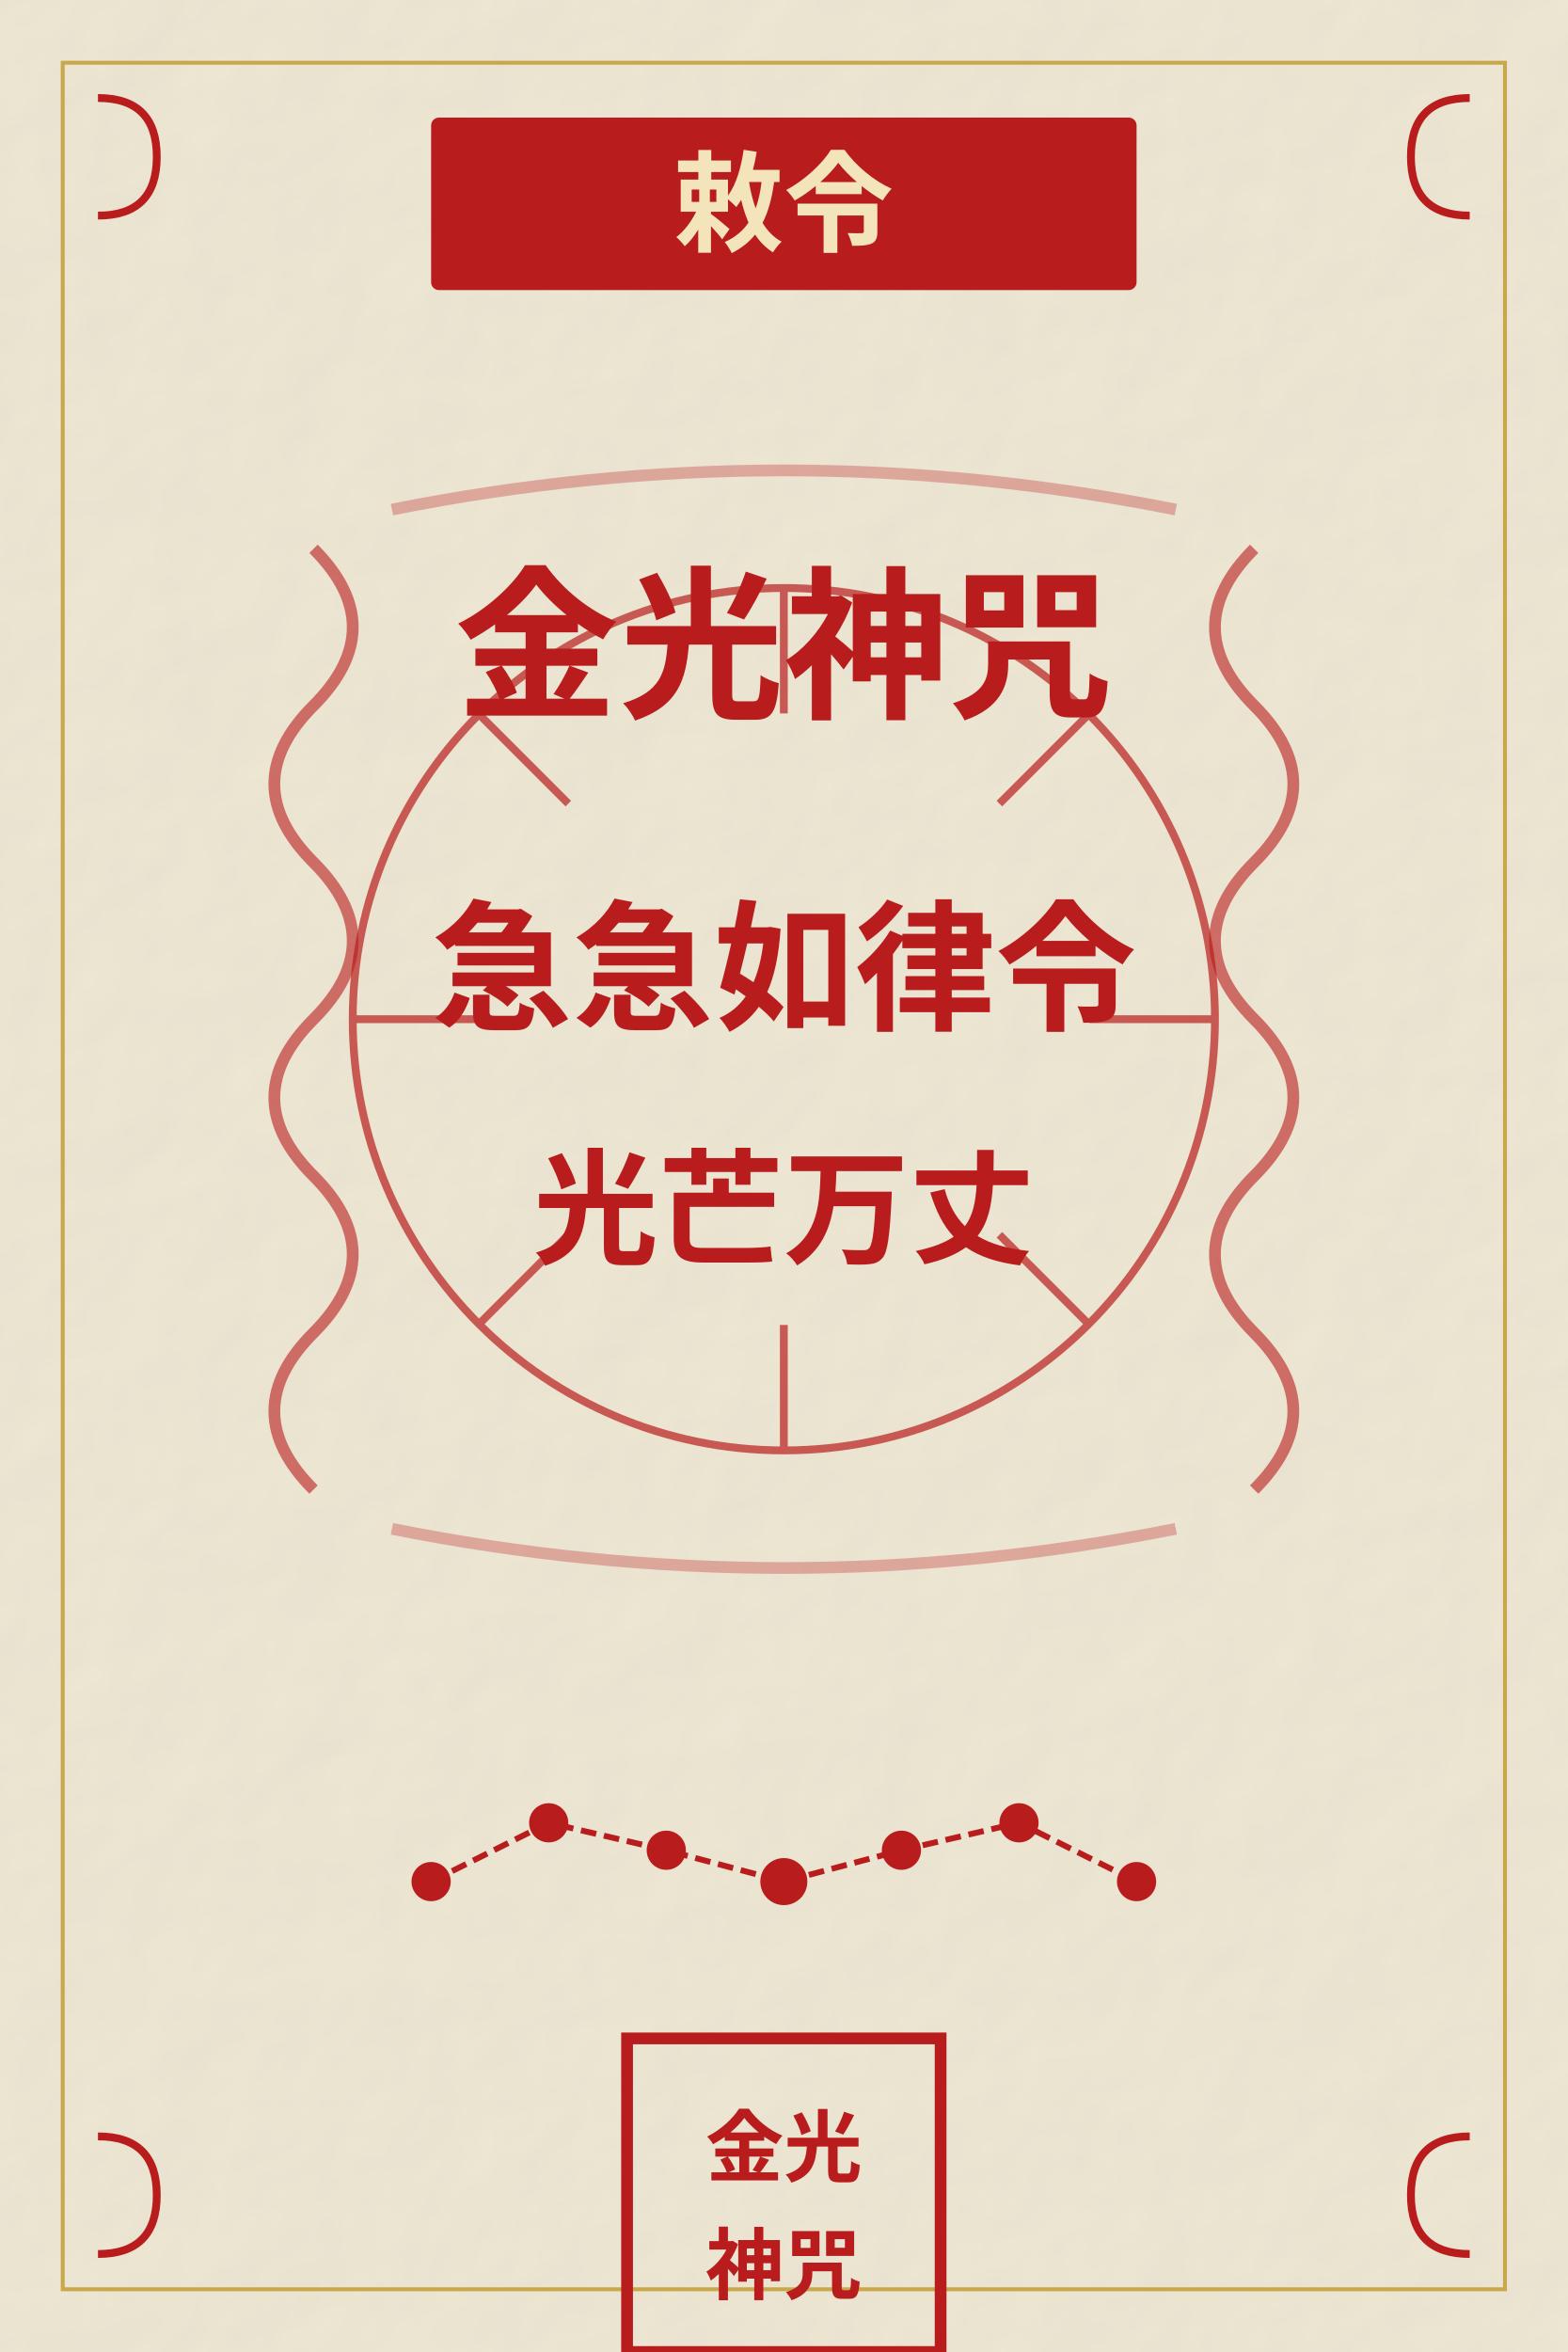
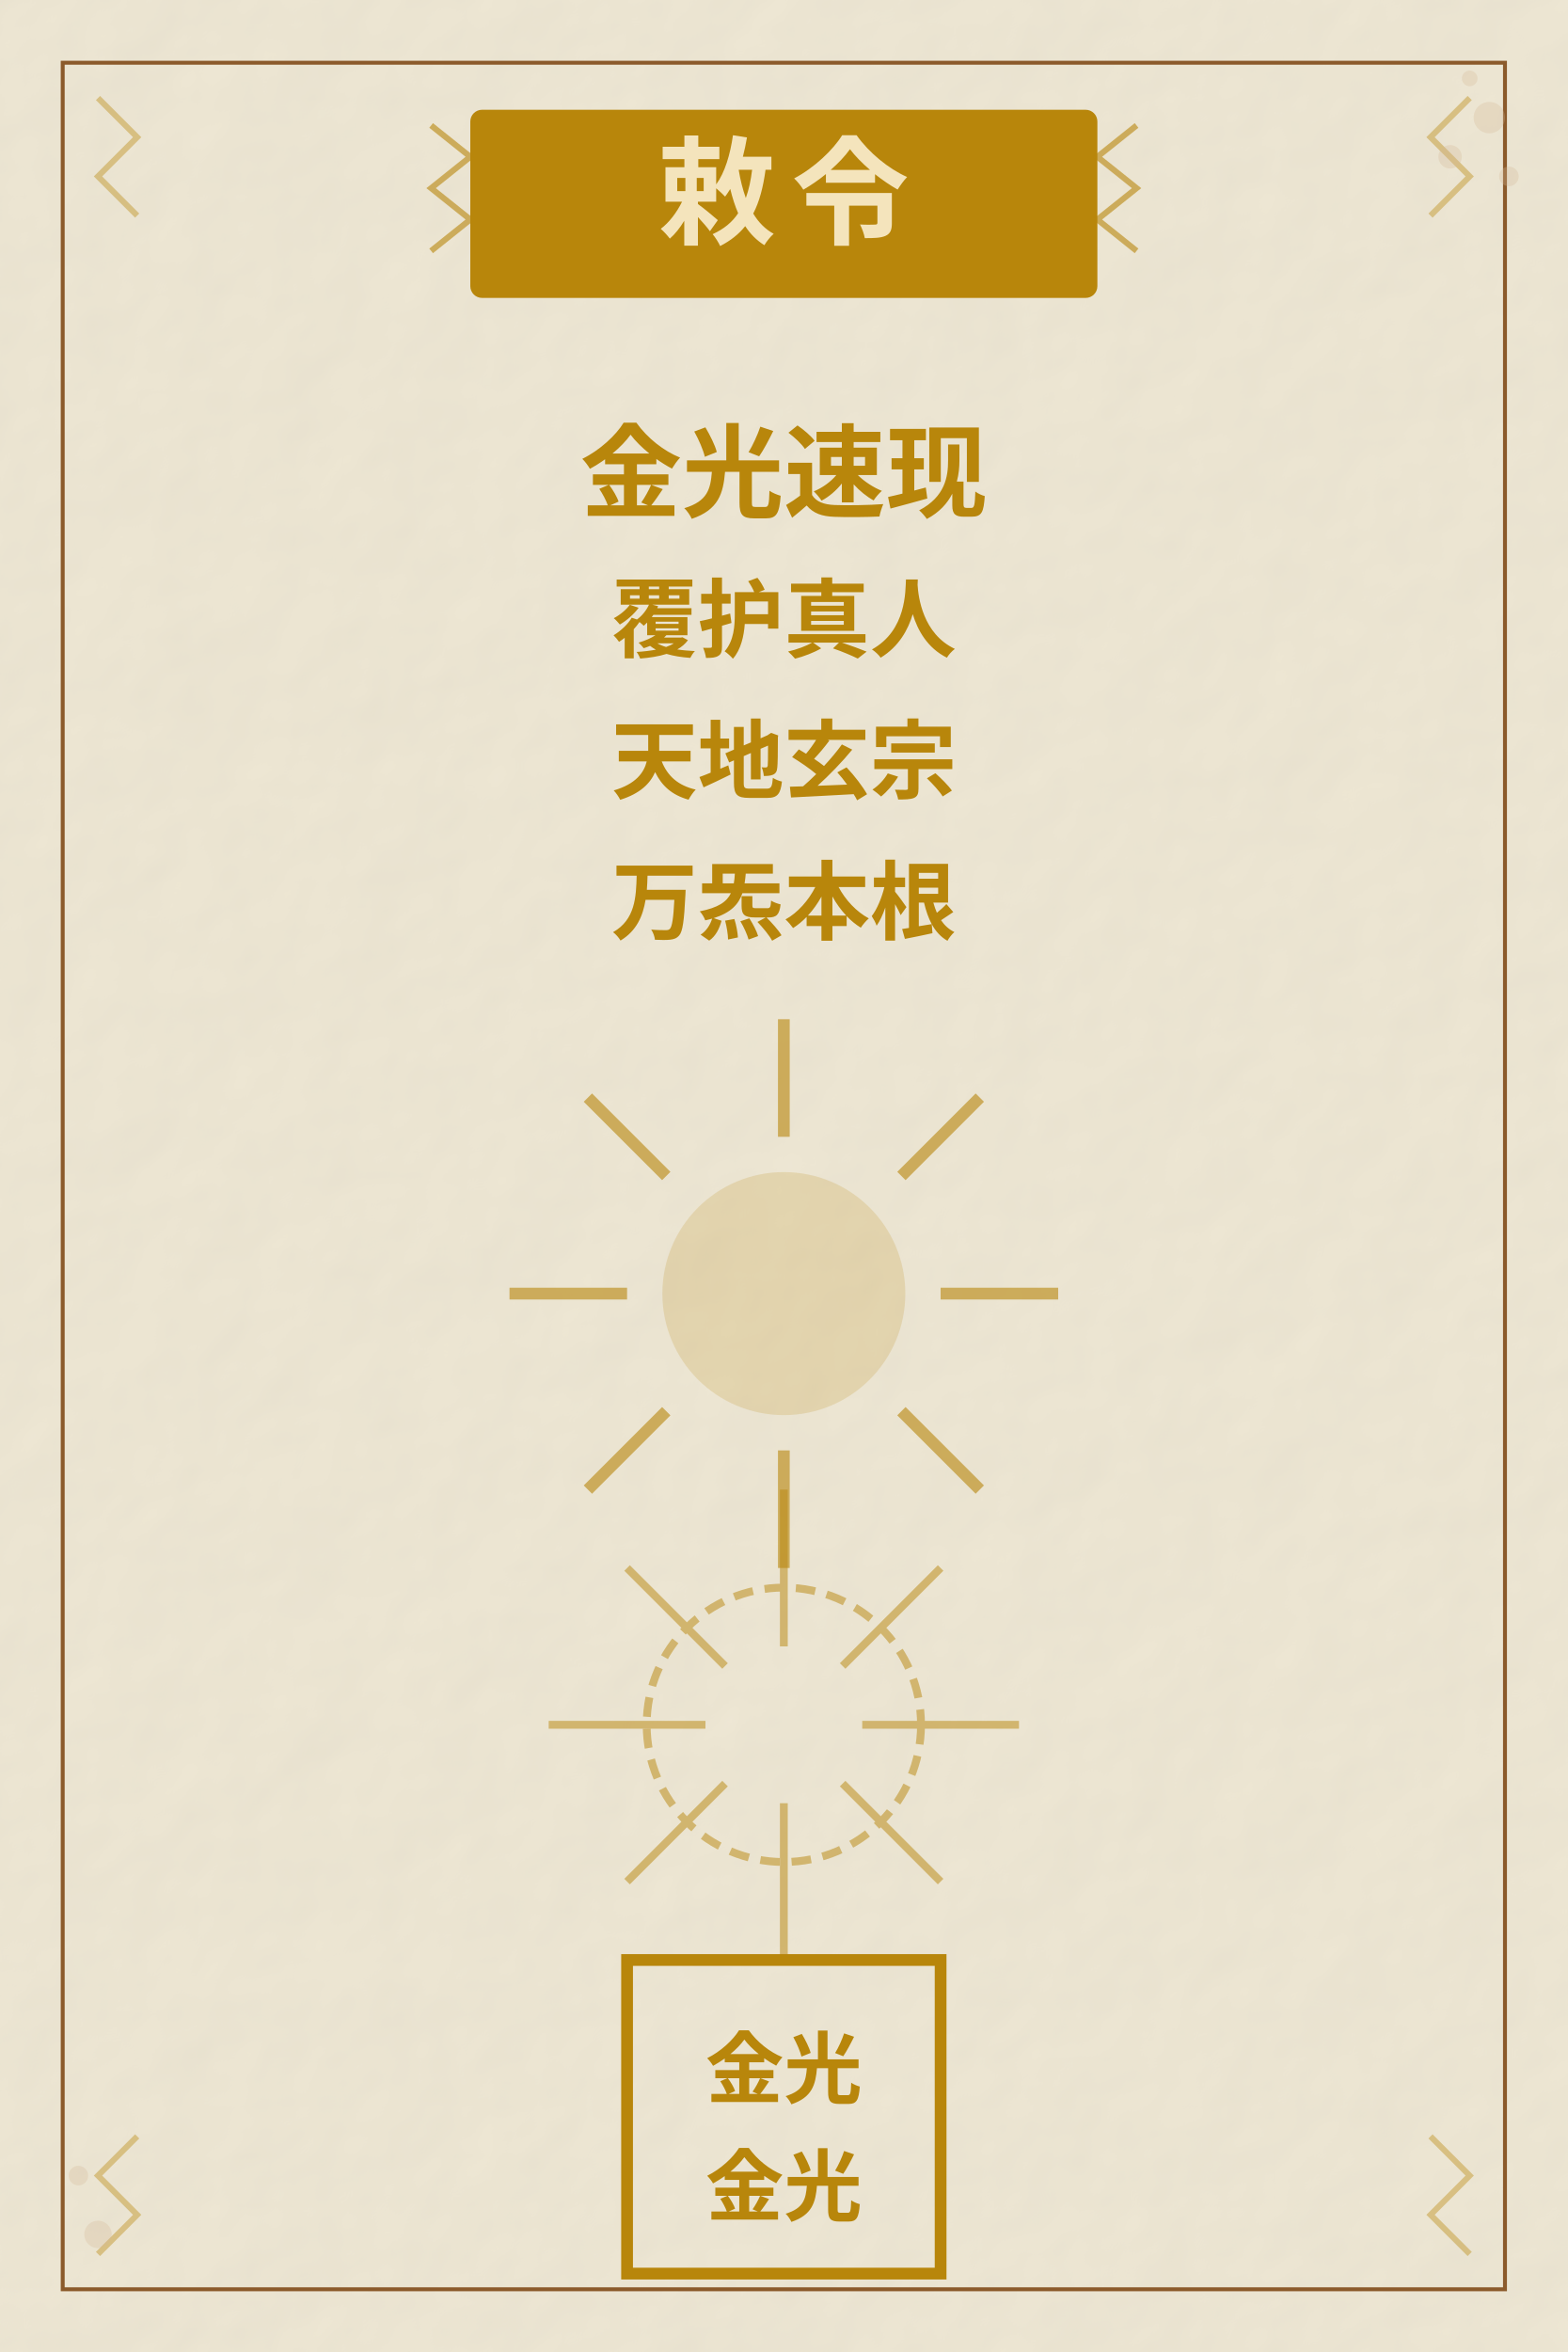
- <svg xmlns="http://www.w3.org/2000/svg" viewBox="0 0 400 600" width="240">
+ <svg xmlns="http://www.w3.org/2000/svg" viewBox="0 0 400 600" width="100%" preserveAspectRatio="xMidYMid meet">
  <defs>
-     <filter id="paper">
+     <filter id="paper_jinguang">
      <feTurbulence type="fractalNoise" baseFrequency="0.04" numOctaves="3" result="n" />
      <feDiffuseLighting in="n" lighting-color="#f4e4bc" surfaceScale="1.2">
        <feDistantLight azimuth="45" elevation="60" />
      </feDiffuseLighting>
    </filter>
  </defs>
-   <rect x="8" y="8" width="384" height="584" fill="#f4e4bc" stroke="#c9a84c" stroke-width="3" filter="url(#paper)" />
-   <rect x="16" y="16" width="368" height="568" fill="none" stroke="#c9a84c" stroke-width="1" />
-   <rect x="110" y="30" width="180" height="44" fill="#b91c1c" rx="2" />
-   <text x="200" y="62" text-anchor="middle" fill="#f4e4bc" font-size="28" font-family="'Noto Serif SC',serif" font-weight="bold">敕令</text>
-   <g transform="translate(200, 260)" fill="#b91c1c" font-family="'Noto Serif SC',serif" font-weight="bold" text-anchor="middle">
-     <text x="0" y="-80" font-size="42">金光神咒</text>
-     <text x="0" y="0" font-size="36">急急如律令</text>
-     <text x="0" y="60" font-size="32">光芒万丈</text>
+   <rect x="8" y="8" width="384" height="584" fill="#f4e4bc" stroke="#8b5a2b" stroke-width="3" filter="url(#paper_jinguang)" />
+   <rect x="16" y="16" width="368" height="568" fill="none" stroke="#8b5a2b" stroke-width="1" />
+   <g fill="#b8860b">
+     <rect x="120" y="28" width="160" height="48" rx="3" />
+     <path d="M110,32 L120,40 L110,48 L120,56 L110,64" stroke="#b8860b" stroke-width="1.5" fill="none" opacity="0.6" />
+     <path d="M290,32 L280,40 L290,48 L280,56 L290,64" stroke="#b8860b" stroke-width="1.5" fill="none" opacity="0.6" />
  </g>
-   <g transform="translate(200, 260)" fill="none" stroke="#b91c1c" stroke-width="3" opacity="0.6">
-     <path d="M-120,-120 Q-100,-100 -120,-80 Q-140,-60 -120,-40 Q-100,-20 -120,0 Q-140,20 -120,40 Q-100,60 -120,80 Q-140,100 -120,120" />
-     <path d="M120,-120 Q100,-100 120,-80 Q140,-60 120,-40 Q100,-20 120,0 Q140,20 120,40 Q100,60 120,80 Q140,100 120,120" />
-     <path d="M-100,-130 Q0,-150 100,-130" opacity="0.5" />
-     <path d="M-100,130 Q0,150 100,130" opacity="0.5" />
+   <text x="200" y="60" text-anchor="middle" fill="#f4e4bc" font-size="30" font-family="'Noto Serif SC',serif" font-weight="bold" letter-spacing="4">敕令</text>
+   <g fill="#b8860b" font-family="'Noto Serif SC',serif" font-weight="bold" text-anchor="middle">
+     <text x="200" y="130" font-size="26">金光速现</text>
+     <text x="200" y="166" font-size="22">覆护真人</text>
+     <text x="200" y="202" font-size="22">天地玄宗</text>
+     <text x="200" y="238" font-size="22">万炁本根</text>
  </g>
-   <g transform="translate(200, 260)" fill="none" stroke="#b91c1c" stroke-width="2" opacity="0.7">
-     <circle cx="0" cy="0" r="110" />
-     <path d="M-110,0 L-78,0 M78,0 L110,0 M0,-110 L0,-78 M0,78 L0,110" />
-     <path d="M-78,-78 L-55,-55 M55,55 L78,78 M-78,78 L-55,55 M55,-55 L78,-78" />
+   <g transform="translate(200,330)" fill="none" stroke="#b8860b" stroke-width="2" opacity="0.6">
+     <circle cx="0" cy="0" r="30" fill="#b8860b" opacity="0.3" />
+     <path d="M0,-70 L0,-40 M0,40 L0,70 M-70,0 L-40,0 M40,0 L70,0 M-50,-50 L-30,-30 M30,30 L50,50 M-50,50 L-30,30 M30,-30 L50,-50" stroke-width="3" />
  </g>
-   <g transform="translate(200, 480)">
-     <circle cx="-90" cy="0" r="5" fill="#b91c1c" />
-     <circle cx="-60" cy="-15" r="5" fill="#b91c1c" />
-     <circle cx="-30" cy="-8" r="5" fill="#b91c1c" />
-     <circle cx="0" cy="0" r="6" fill="#b91c1c" />
-     <circle cx="30" cy="-8" r="5" fill="#b91c1c" />
-     <circle cx="60" cy="-15" r="5" fill="#b91c1c" />
-     <circle cx="90" cy="0" r="5" fill="#b91c1c" />
-     <path d="M-90,0 L-60,-15 L-30,-8 L0,0 L30,-8 L60,-15 L90,0" fill="none" stroke="#b91c1c" stroke-width="1.5" stroke-dasharray="4,2" />
+   <g transform="translate(200,440)" fill="none" stroke="#b8860b" stroke-width="2" opacity="0.5">
+     <path d="M-60,0 L-20,0 M20,0 L60,0 M0,-60 L0,-20 M0,20 L0,60" />
+     <path d="M-40,-40 L-15,-15 M15,15 L40,40 M-40,40 L-15,15 M15,-15 L40,-40" />
+     <circle cx="0" cy="0" r="35" stroke-dasharray="5,3" />
  </g>
-   <rect x="160" y="520" width="80" height="80" fill="none" stroke="#b91c1c" stroke-width="3" />
-   <text x="200" y="555" text-anchor="middle" fill="#b91c1c" font-size="20" font-family="'Noto Serif SC',serif" font-weight="bold">金光</text>
-   <text x="200" y="585" text-anchor="middle" fill="#b91c1c" font-size="20" font-family="'Noto Serif SC',serif" font-weight="bold">神咒</text>
-   <path d="M25,25 Q40,25 40,40 Q40,55 25,55" fill="none" stroke="#b91c1c" stroke-width="2" />
-   <path d="M375,25 Q360,25 360,40 Q360,55 375,55" fill="none" stroke="#b91c1c" stroke-width="2" />
-   <path d="M25,575 Q40,575 40,560 Q40,545 25,545" fill="none" stroke="#b91c1c" stroke-width="2" />
-   <path d="M375,575 Q360,575 360,560 Q360,545 375,545" fill="none" stroke="#b91c1c" stroke-width="2" />
+   <rect x="160" y="500" width="80" height="80" fill="none" stroke="#b8860b" stroke-width="3" />
+   <text x="200" y="535" text-anchor="middle" fill="#b8860b" font-size="20" font-family="'Noto Serif SC',serif" font-weight="bold">金光</text>
+   <text x="200" y="565" text-anchor="middle" fill="#b8860b" font-size="20" font-family="'Noto Serif SC',serif" font-weight="bold">金光</text>
+   <g fill="none" stroke="#b8860b" stroke-width="1.5" opacity="0.4">
+     <path d="M25,25 L35,35 L25,45 L35,55" />
+     <path d="M375,25 L365,35 L375,45 L365,55" />
+     <path d="M25,575 L35,565 L25,555 L35,545" />
+     <path d="M375,575 L365,565 L375,555 L365,545" />
+   </g>
+   <g fill="#d4b896" opacity="0.3">
+     <circle cx="380" cy="30" r="4" />
+     <circle cx="370" cy="40" r="3" />
+     <circle cx="385" cy="45" r="2.5" />
+     <circle cx="375" cy="20" r="2" />
+     <circle cx="25" cy="570" r="3.5" />
+     <circle cx="20" cy="555" r="2.5" />
+   </g>
</svg>
